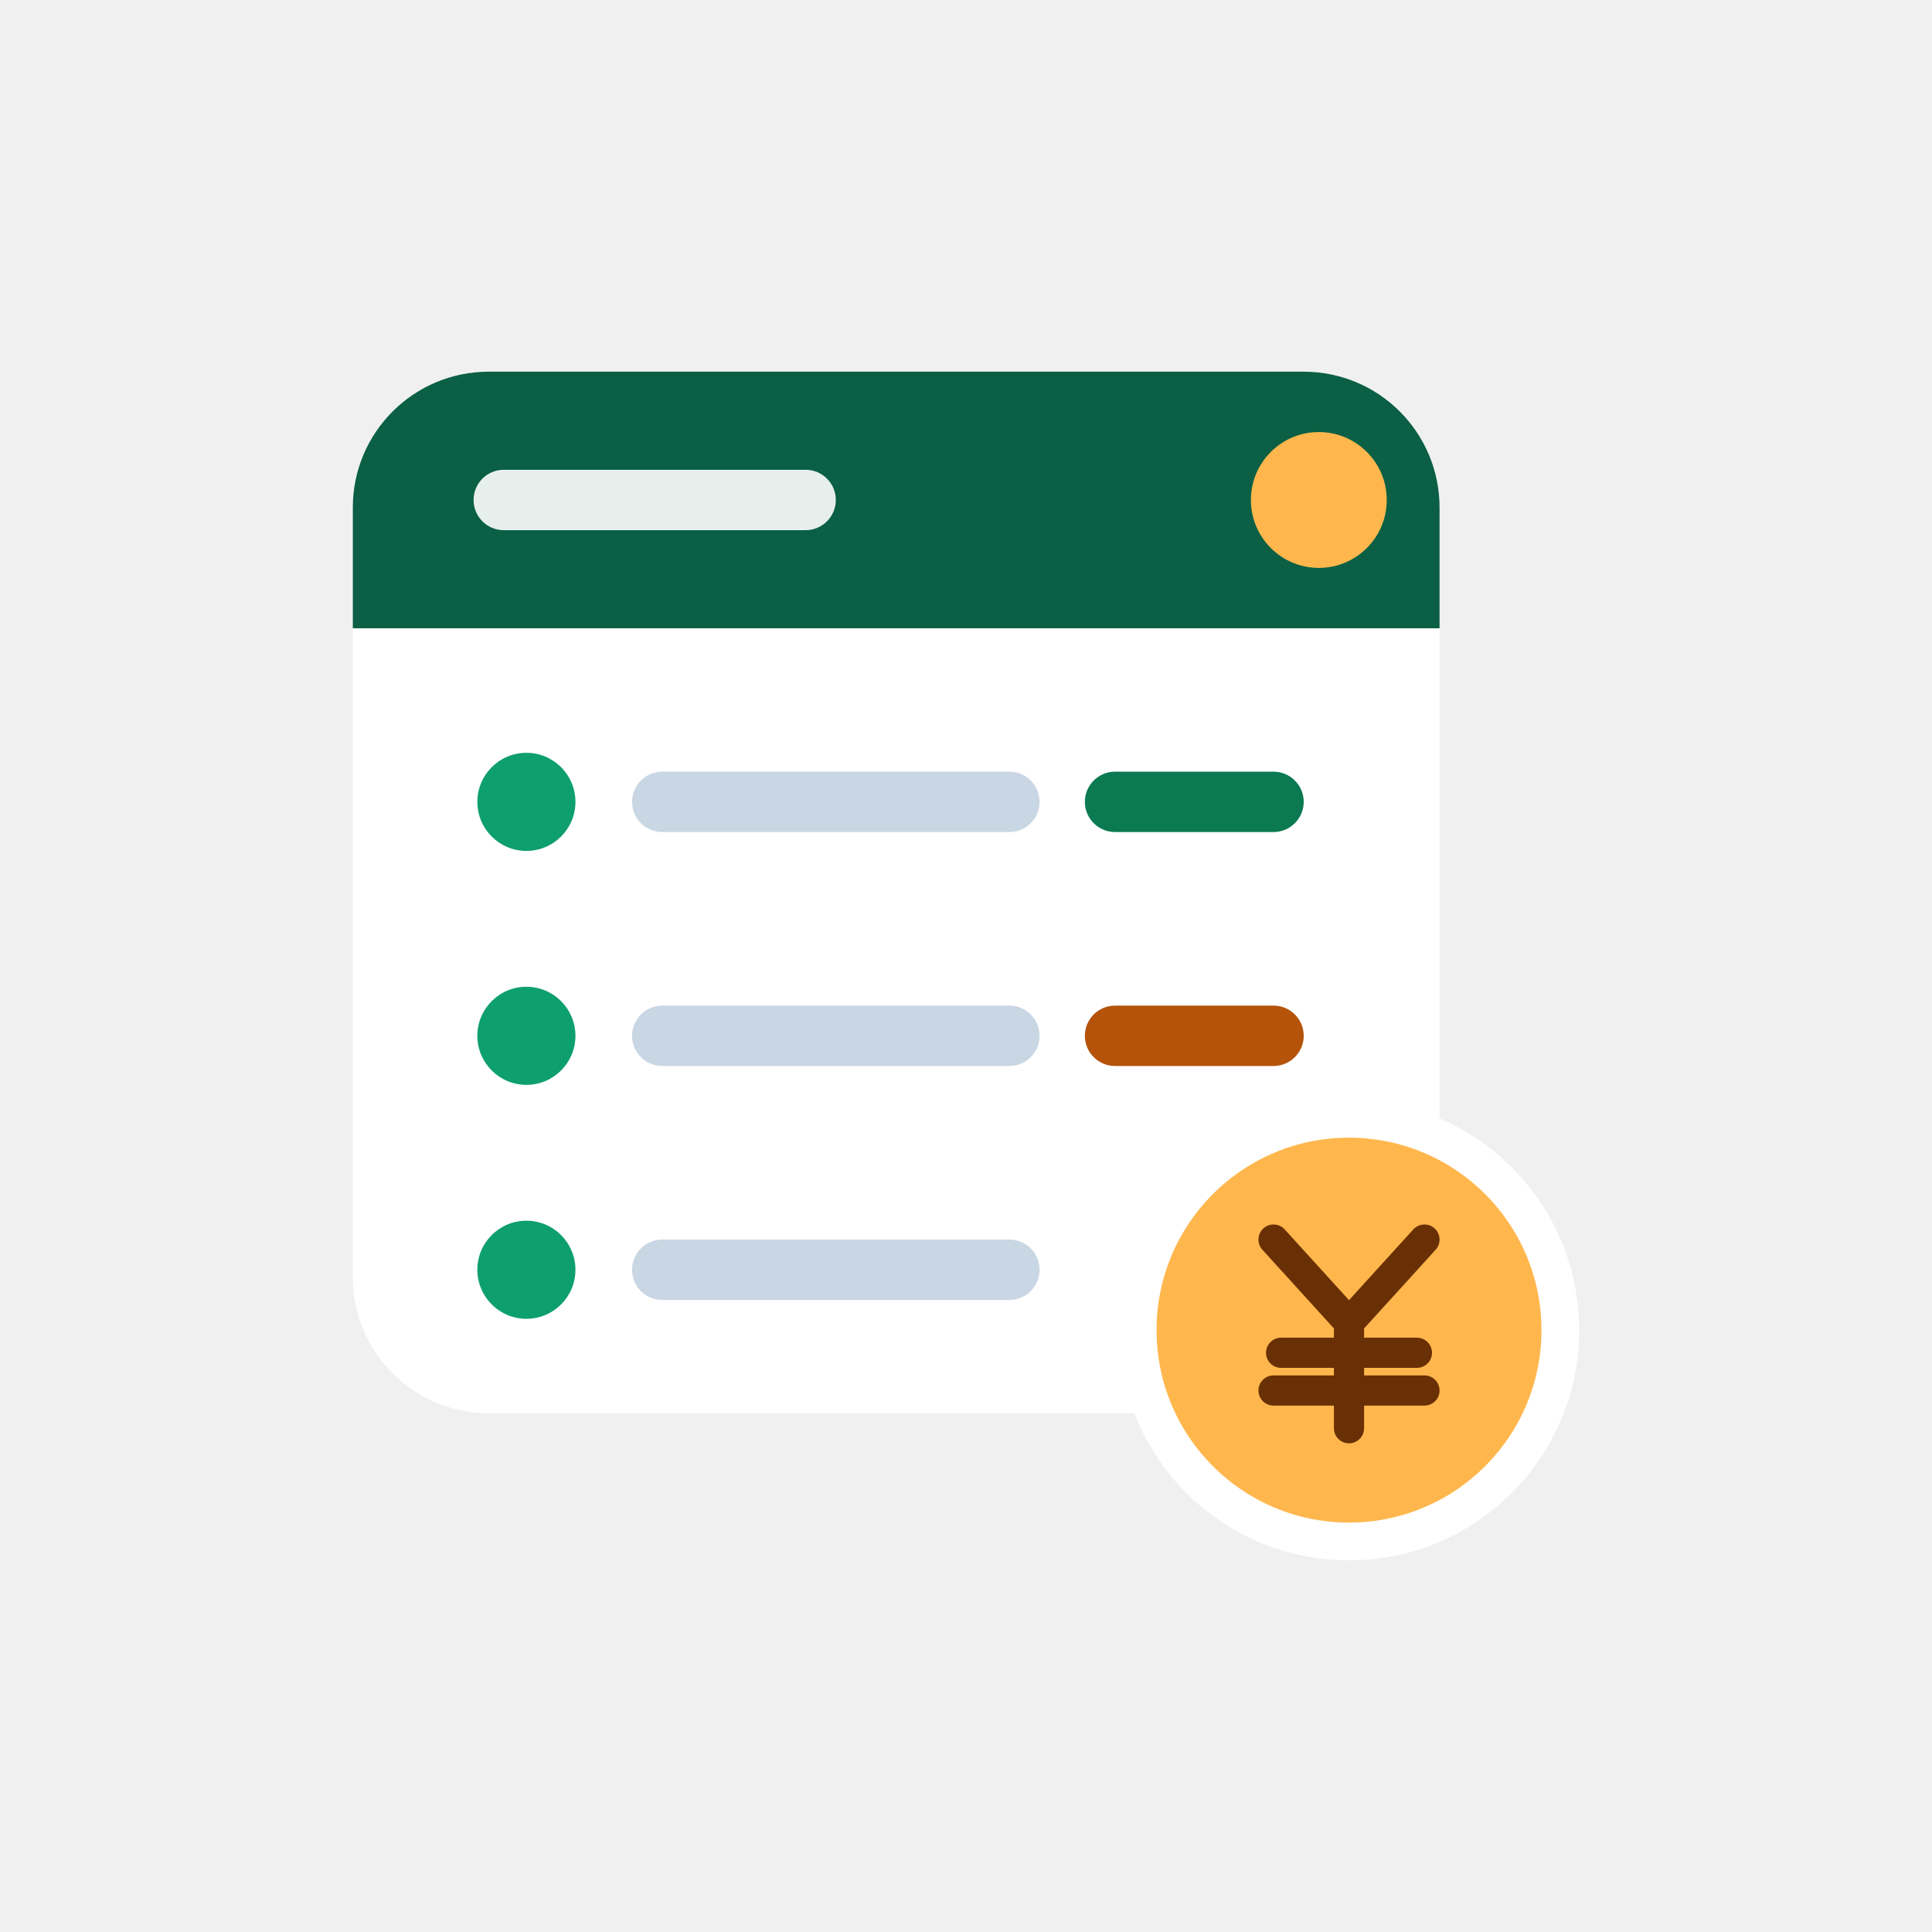
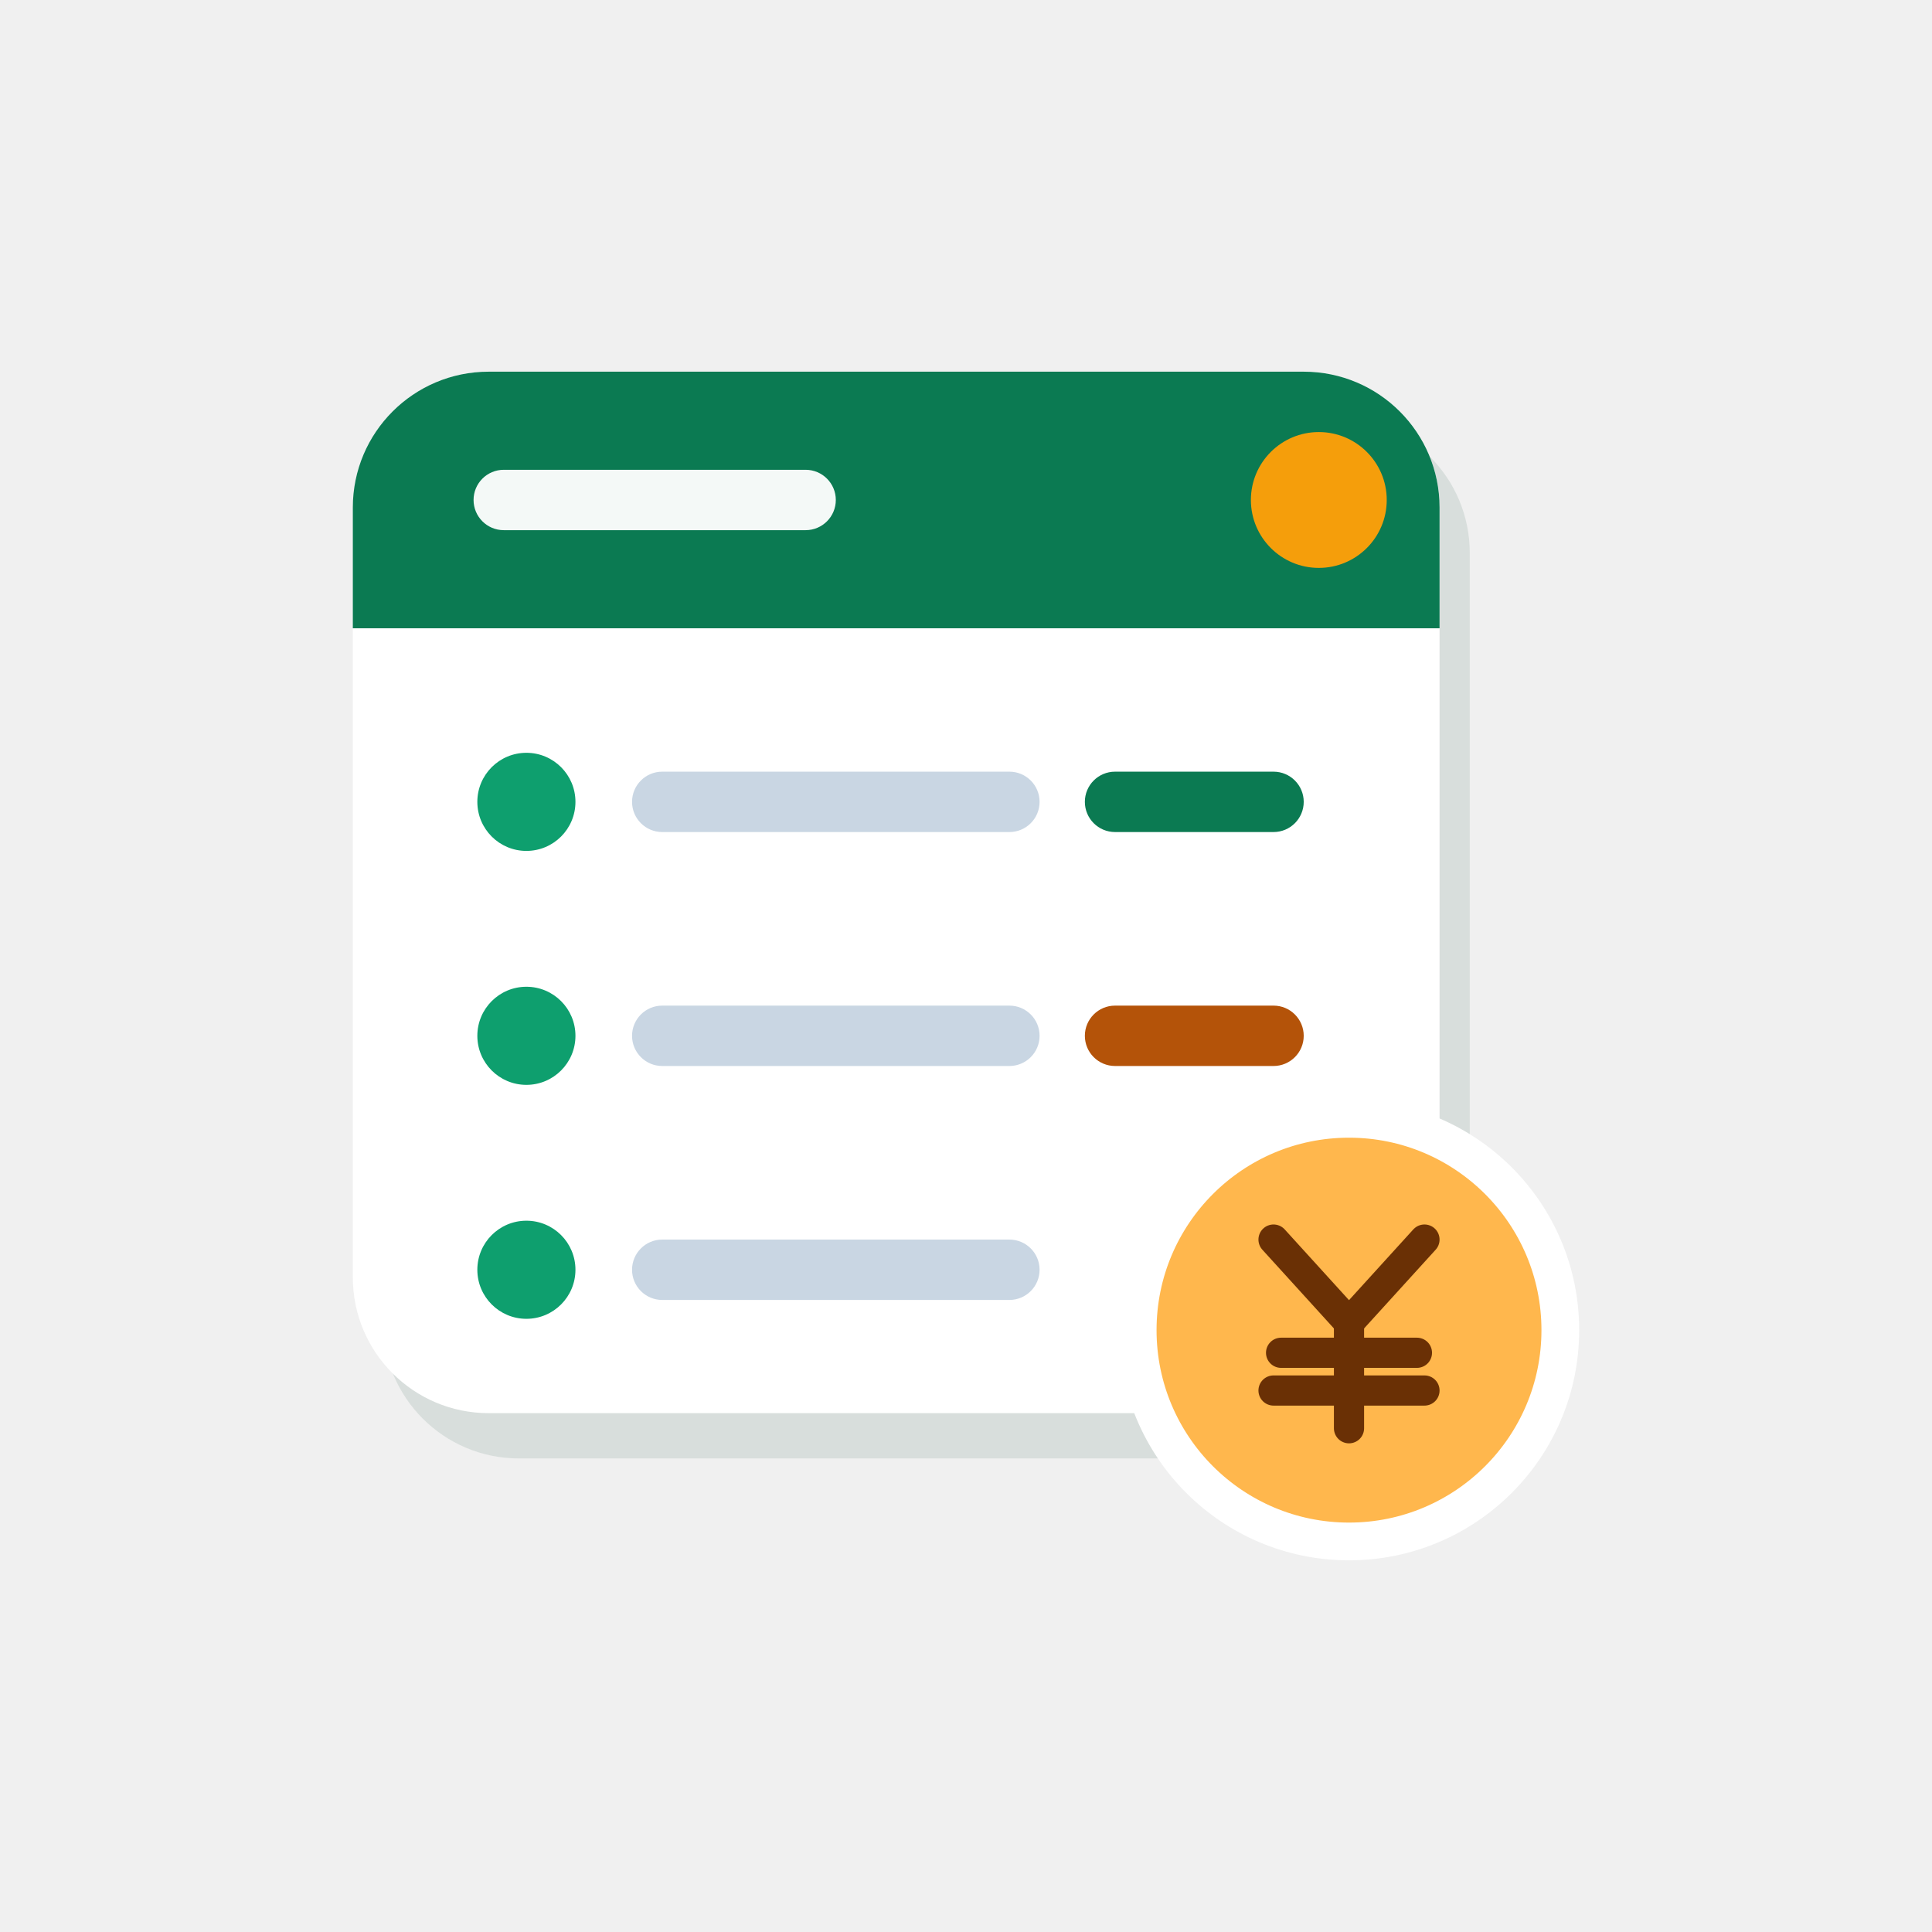
<svg xmlns="http://www.w3.org/2000/svg" width="512" height="512" viewBox="0 0 512 512">
  <g transform="translate(256 256) translate(-274.5 -275.5)">
+     <rect x="120" y="130" width="288" height="276" rx="36" fill="#07422C" fill-opacity="0.10" />
    <rect x="112" y="118" width="288" height="276" rx="36" fill="#FFFFFF" />
-     <path d="M112 154 A36 36 0 0 1 148 118 H364 A36 36 0 0 1 400 154 V186 H112 Z" fill="#0A5F44" />
-     <rect x="144" y="144" width="96" height="16" rx="8" fill="#FFFFFF" fill-opacity="0.9" />
-     <circle cx="368" cy="152" r="18" fill="#FFB74D" />
+     <path d="M112 154 A36 36 0 0 1 148 118 H364 A36 36 0 0 1 400 154 V186 H112 Z" fill="#0B7A52" />
+     <rect x="144" y="144" width="96" height="16" rx="8" fill="#FFFFFF" fill-opacity="0.95" />
+     <circle cx="368" cy="152" r="18" fill="#F59E0B" />
    <g>
      <circle cx="158" cy="232" r="13" fill="#0E9F6E" />
      <rect x="186" y="224" width="108" height="16" rx="8" fill="#C9D6E3" />
      <rect x="306" y="224" width="58" height="16" rx="8" fill="#0B7A52" />
      <circle cx="158" cy="294" r="13" fill="#0E9F6E" />
      <rect x="186" y="286" width="108" height="16" rx="8" fill="#C9D6E3" />
      <rect x="306" y="286" width="58" height="16" rx="8" fill="#B45309" />
      <circle cx="158" cy="356" r="13" fill="#0E9F6E" />
      <rect x="186" y="348" width="108" height="16" rx="8" fill="#C9D6E3" />
    </g>
    <circle cx="376" cy="372" r="56" fill="#FFB74D" stroke="#FFFFFF" stroke-width="10" />
    <g stroke="#6A3005" stroke-width="8" stroke-linecap="round" fill="none">
      <path d="M356 348 L376 370" />
      <path d="M396 348 L376 370" />
      <path d="M376 370 L376 398" />
      <path d="M358 378 L394 378" />
      <path d="M356 388 L396 388" />
    </g>
  </g>
</svg>
